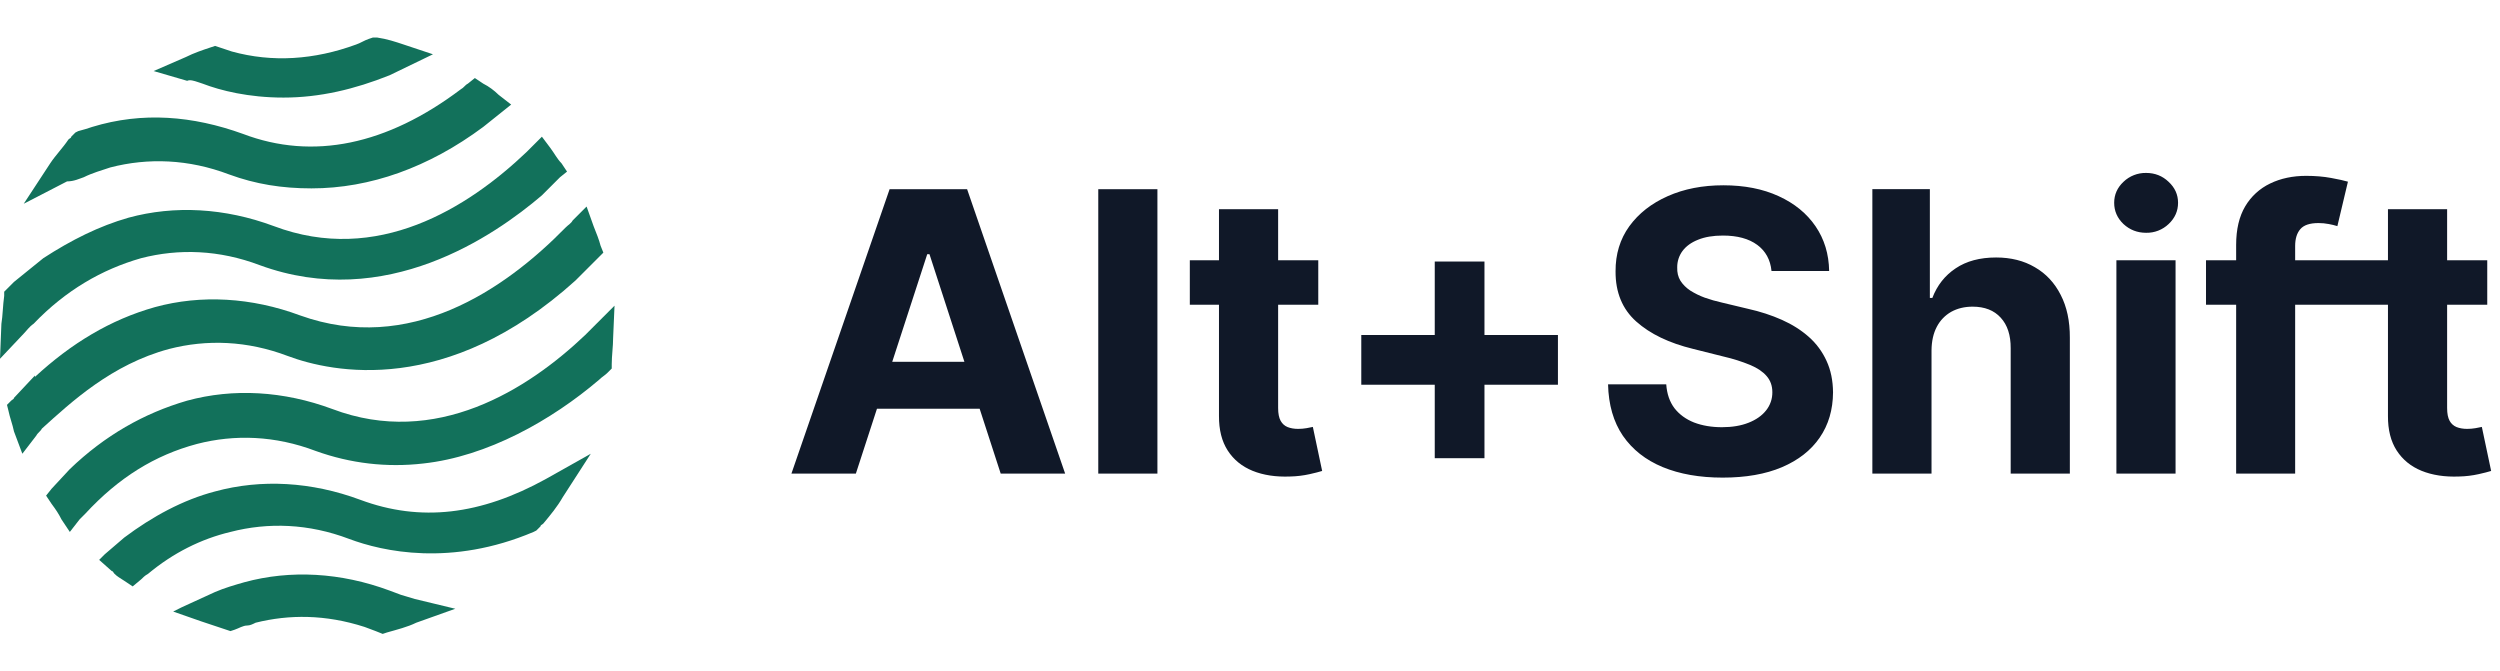
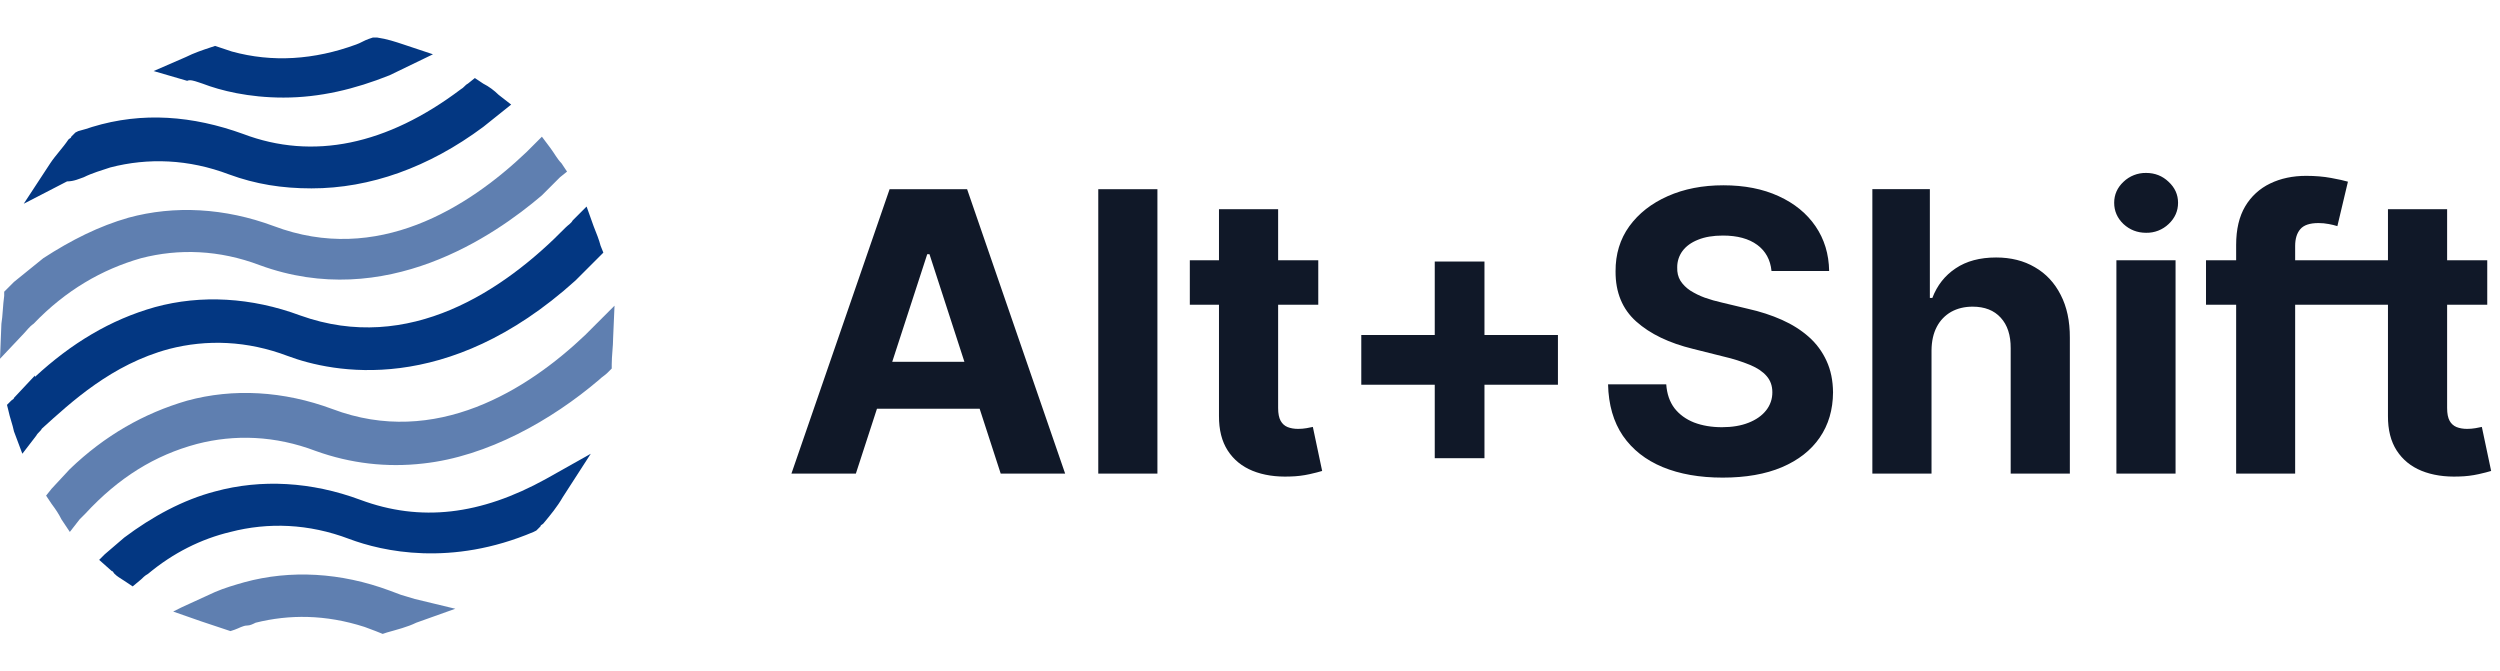
<svg xmlns="http://www.w3.org/2000/svg" width="179" height="48" viewBox="0 0 179 48" fill="none">
-   <path d="M25.8 35.787c-3.5-1.3-7.1-1.5-10.4-.6-2.3.6-4.5 1.8-6.5 3.3l-1.4 1.2-.4.4.9.8c.1 0 .1.1.2.2.2.2.4.3.7.5l.6.4.6-.5c.1-.1.3-.3.5-.4 1.8-1.5 3.8-2.5 5.9-3 2.7-.7 5.6-.6 8.5.5 2.4.9 7.3 2 13.2-.5l.2-.1.3-.3c0-.1.1-.1.2-.2.5-.6 1-1.2 1.4-1.9l2-3.1-3.2 1.8c-4.7 2.6-9 3.1-13.3 1.5zM12.1 24.988c2.7-.7 5.6-.6 8.5.5 3.2 1.2 11.4 2.9 20.6-5.4l1.5-1.5.1-.1.4-.4-.2-.5c-.1-.4-.3-.9-.5-1.4l-.5-1.4-1 1c-.1.2-.3.3-.5.5-4.4 4.5-11.2 9.1-19 6.3-3.5-1.3-7.1-1.5-10.4-.6-3.2.9-6 2.6-8.6 5v-.1l-1.5 1.6c0 .1-.1.1-.2.2l-.3.3.1.4c.1.5.3 1 .4 1.5l.6 1.6 1-1.3c.1-.2.3-.3.4-.5 2.1-1.9 5-4.6 9.1-5.7z" fill="#12715B" />
-   <path d="M2.4 23.187c2.3-2.4 4.9-3.9 7.7-4.7 2.7-.7 5.6-.6 8.5.5 9 3.3 16.8-2.1 20.2-5l1.3-1.3.5-.4-.4-.6c-.3-.3-.5-.7-.8-1.1l-.6-.8-.7.7-.4.4c-4.2 4-10.7 8.1-18.1 5.3-3.5-1.3-7.1-1.5-10.4-.6-2.1.6-4.1 1.6-6.1 2.9l-2.1 1.7-.5.5-.2.2v.3c-.1.7-.1 1.4-.2 2l-.1 2.5 1.7-1.8c.2-.2.4-.5.7-.7zm26.3 19.4l-.2.6.2-.6c-.3-.1-.5-.2-.8-.3-3.5-1.3-7.1-1.5-10.4-.6-.7.2-1.4.4-2.1.7l-2.4 1.1-.6.3 2 .7 1.8.6.3.1.3-.1c.3-.1.6-.3.9-.3.2 0 .4-.1.6-.2 2.4-.6 5-.6 7.8.3.3.1.5.2.8.3l.5.2.3-.1c.7-.2 1.5-.4 2.1-.7l2.8-1-2.9-.7c-.3-.1-.7-.2-1-.3zm15.3-20.7l-1.5 1.5-.6.6c-4.1 3.9-10.7 8.1-18.1 5.3-3.5-1.3-7.1-1.5-10.4-.6-3.1.9-5.9 2.5-8.4 4.9l-1.3 1.4-.4.5.4.6c.3.4.5.7.7 1.1l.6.9.7-.9.4-.4c2.4-2.6 5-4.2 8-5 2.7-.7 5.6-.6 8.5.5 2.5.9 5.1 1.2 7.7.9 4.6-.5 9.2-3.1 12.6-6 .2-.2.4-.3.6-.5l.3-.3v-.3c0-.6.1-1.3.1-1.9l.1-2.3z" fill="#12715B" />
-   <path d="M6 12.688l-.3-.6.3.6c.6-.3 1.3-.5 1.9-.7 2.7-.7 5.6-.6 8.5.5 1.9.7 3.8 1 5.9 1 4.2 0 8.4-1.5 12.3-4.4l1.5-1.2.5-.4-.9-.7c-.3-.3-.7-.6-1.1-.8l-.6-.4-.5.4c-.2.1-.3.3-.5.4-5.3 4-10.6 5.1-15.6 3.2-3.6-1.3-7.2-1.6-10.8-.5-.3.1-.6.2-1 .3l-.2.1-.3.3c0 .1-.1.1-.2.2-.4.6-.9 1.1-1.3 1.7l-1.9 2.9 3.1-1.6c.5 0 .9-.2 1.2-.3zm8.2-6.801l.3.1c1.3.5 3.3 1 5.8 1 2.6 0 5.1-.6 7.6-1.6l3.1-1.5-2.1-.7c-.6-.2-1.2-.4-1.9-.5h-.3l-.3.1c-.3.1-.6.3-.9.4-3 1.1-6 1.3-8.9.5l-.9-.3-.3-.1-.3.1c-.6.2-1.2.4-1.8.7l-2.3 1 2.4.7c.2-.1.5 0 .8.1z" fill="#12715B" />
+   <path d="M25.8 35.787c-3.5-1.3-7.1-1.5-10.4-.6-2.3.6-4.5 1.8-6.5 3.3l-1.4 1.2-.4.4.9.8c.1 0 .1.1.2.2.2.2.4.3.7.5l.6.4.6-.5c.1-.1.3-.3.5-.4 1.8-1.5 3.8-2.5 5.9-3 2.7-.7 5.6-.6 8.5.5 2.4.9 7.3 2 13.2-.5l.2-.1.3-.3c0-.1.1-.1.2-.2.5-.6 1-1.2 1.4-1.9l2-3.1-3.2 1.8c-4.7 2.6-9 3.1-13.3 1.5zM12.1 24.988c2.7-.7 5.6-.6 8.5.5 3.2 1.2 11.4 2.9 20.6-5.4l1.5-1.5.1-.1.4-.4-.2-.5c-.1-.4-.3-.9-.5-1.4l-.5-1.4-1 1c-.1.2-.3.3-.5.5-4.4 4.5-11.2 9.1-19 6.3-3.5-1.3-7.1-1.5-10.4-.6-3.2.9-6 2.6-8.6 5v-.1l-1.5 1.6c0 .1-.1.1-.2.2l-.3.3.1.4c.1.5.3 1 .4 1.5l.6 1.6 1-1.3c.1-.2.3-.3.4-.5 2.1-1.9 5-4.6 9.1-5.7z" fill="#033782" />
+   <path d="M2.4 23.187c2.3-2.4 4.9-3.9 7.7-4.7 2.7-.7 5.6-.6 8.5.5 9 3.3 16.8-2.1 20.2-5l1.3-1.3.5-.4-.4-.6c-.3-.3-.5-.7-.8-1.1l-.6-.8-.7.7-.4.4c-4.2 4-10.7 8.1-18.1 5.3-3.5-1.3-7.1-1.5-10.4-.6-2.1.6-4.1 1.6-6.1 2.9l-2.1 1.7-.5.5-.2.2v.3c-.1.7-.1 1.4-.2 2l-.1 2.5 1.7-1.8c.2-.2.4-.5.7-.7zm26.3 19.4l-.2.6.2-.6c-.3-.1-.5-.2-.8-.3-3.5-1.3-7.1-1.5-10.4-.6-.7.2-1.4.4-2.1.7l-2.4 1.1-.6.3 2 .7 1.8.6.3.1.3-.1c.3-.1.6-.3.9-.3.2 0 .4-.1.6-.2 2.4-.6 5-.6 7.8.3.3.1.5.2.8.3l.5.2.3-.1c.7-.2 1.5-.4 2.1-.7l2.8-1-2.9-.7c-.3-.1-.7-.2-1-.3zm15.3-20.7l-1.5 1.5-.6.6c-4.1 3.9-10.7 8.1-18.1 5.3-3.5-1.3-7.1-1.5-10.4-.6-3.1.9-5.9 2.5-8.4 4.9l-1.3 1.4-.4.5.4.6c.3.4.5.7.7 1.1l.6.9.7-.9.4-.4c2.4-2.6 5-4.2 8-5 2.7-.7 5.6-.6 8.5.5 2.5.9 5.1 1.2 7.7.9 4.6-.5 9.2-3.1 12.6-6 .2-.2.4-.3.6-.5l.3-.3v-.3c0-.6.1-1.3.1-1.9l.1-2.3z" fill="#5F7FB0" />
+   <path d="M6 12.688l-.3-.6.3.6c.6-.3 1.3-.5 1.9-.7 2.7-.7 5.6-.6 8.5.5 1.9.7 3.8 1 5.9 1 4.2 0 8.4-1.5 12.3-4.4l1.5-1.2.5-.4-.9-.7c-.3-.3-.7-.6-1.1-.8l-.6-.4-.5.4c-.2.1-.3.3-.5.4-5.3 4-10.6 5.1-15.6 3.2-3.6-1.3-7.2-1.6-10.8-.5-.3.1-.6.2-1 .3l-.2.1-.3.3c0 .1-.1.1-.2.2-.4.6-.9 1.1-1.3 1.7l-1.9 2.9 3.1-1.6c.5 0 .9-.2 1.2-.3zm8.2-6.801l.3.1c1.3.5 3.3 1 5.8 1 2.6 0 5.1-.6 7.6-1.6l3.1-1.5-2.1-.7c-.6-.2-1.2-.4-1.9-.5h-.3l-.3.1c-.3.1-.6.3-.9.4-3 1.1-6 1.3-8.9.5l-.9-.3-.3-.1-.3.1c-.6.2-1.2.4-1.8.7l-2.3 1 2.4.7c.2-.1.5 0 .8.1z" fill="#033782" />
  <path d="M61.28 33.91h-4.614l7.03-20.365h5.548l7.02 20.364H71.65l-5.1-15.71h-.16l-5.11 15.71zm-.289-8.005H71.89v3.36H60.991v-3.36zm21.88-12.36V33.91h-4.235V13.545h4.235zm11.517 5.091v3.182h-9.197v-3.182h9.197zm-7.11-3.659h4.236v14.239c0 .391.06.696.18.915.119.212.284.36.497.447.218.086.47.13.755.13.2 0 .398-.017.597-.05l.457-.09.666 3.152c-.212.066-.51.143-.894.229a7.176 7.176 0 01-1.402.169c-1.021.04-1.916-.096-2.685-.408-.762-.311-1.356-.795-1.78-1.452-.424-.656-.633-1.484-.626-2.485V14.977zm15.45 17.828v-14.08h3.56v14.08h-3.56zm-5.26-5.26v-3.56h14.08v3.56h-14.08zm29.372-8.143c-.079-.802-.421-1.425-1.024-1.87-.603-.444-1.422-.666-2.456-.666-.703 0-1.296.1-1.78.299-.484.192-.855.46-1.113.805a1.938 1.938 0 00-.378 1.173c-.014.365.063.683.228.955.173.272.408.507.706.706a5.41 5.41 0 001.034.507c.392.14.809.259 1.253.358l1.83.438c.888.198 1.703.463 2.446.795.742.331 1.385.74 1.929 1.223a5.101 5.101 0 011.263 1.71c.305.656.46 1.409.467 2.257-.007 1.247-.325 2.327-.955 3.242-.623.908-1.524 1.614-2.704 2.118-1.173.497-2.589.745-4.246.745-1.644 0-3.076-.252-4.295-.755-1.213-.504-2.161-1.25-2.844-2.238-.676-.994-1.031-2.223-1.064-3.688h4.166c.047.682.242 1.252.587 1.71.351.45.819.792 1.402 1.024.59.225 1.256.338 1.998.338.73 0 1.363-.106 1.9-.318.543-.212.964-.507 1.262-.885a2.04 2.04 0 00.448-1.303c0-.457-.136-.841-.408-1.153-.265-.312-.656-.577-1.173-.795a11.97 11.97 0 00-1.879-.597l-2.218-.557c-1.717-.418-3.072-1.07-4.067-1.959-.994-.888-1.488-2.085-1.481-3.59-.007-1.232.321-2.31.984-3.23.67-.922 1.588-1.641 2.755-2.158 1.166-.518 2.492-.776 3.977-.776 1.511 0 2.83.258 3.957.776 1.134.517 2.015 1.236 2.645 2.157.63.922.955 1.989.975 3.202h-4.127zm11.457 5.678v8.83h-4.236V13.544h4.117v7.786h.179c.345-.902.901-1.607 1.67-2.118.769-.517 1.734-.776 2.894-.776 1.06 0 1.985.232 2.774.697.795.457 1.412 1.116 1.849 1.978.444.855.663 1.88.657 3.073v9.724h-4.236V24.94c.006-.941-.232-1.673-.716-2.197-.477-.524-1.147-.786-2.009-.786-.576 0-1.087.123-1.531.368a2.611 2.611 0 00-1.034 1.074c-.245.464-.371 1.024-.378 1.68zm13.237 8.83V18.635h4.236V33.91h-4.236zm2.128-17.242c-.63 0-1.17-.21-1.621-.627-.444-.424-.666-.931-.666-1.521 0-.583.222-1.084.666-1.502a2.282 2.282 0 011.621-.636c.63 0 1.167.212 1.611.636.45.418.676.918.676 1.502 0 .59-.226 1.097-.676 1.521a2.266 2.266 0 01-1.611.627zm15.228 1.968v3.182h-10.94v-3.182h10.94zm-8.782 15.273V17.533c0-1.107.215-2.025.646-2.755a4.148 4.148 0 011.79-1.64c.755-.365 1.614-.547 2.575-.547.65 0 1.243.05 1.78.149.543.1.948.189 1.213.268l-.756 3.182a5.318 5.318 0 00-.616-.149 3.85 3.85 0 00-.736-.07c-.623 0-1.057.146-1.303.438-.245.285-.368.686-.368 1.203V33.91h-4.225zm17.979-15.273v3.182h-9.197v-3.182h9.197zm-7.109-3.659h4.236v14.239c0 .391.059.696.179.915a.986.986 0 00.497.447c.219.086.471.13.756.13.198 0 .397-.017.596-.05.199-.04.351-.07.458-.09l.666 3.152c-.212.066-.511.143-.895.229a7.176 7.176 0 01-1.402.169c-1.021.04-1.916-.096-2.685-.408-.762-.311-1.355-.795-1.78-1.452-.424-.656-.633-1.484-.626-2.485V14.977z" fill="#101828" />
</svg>
